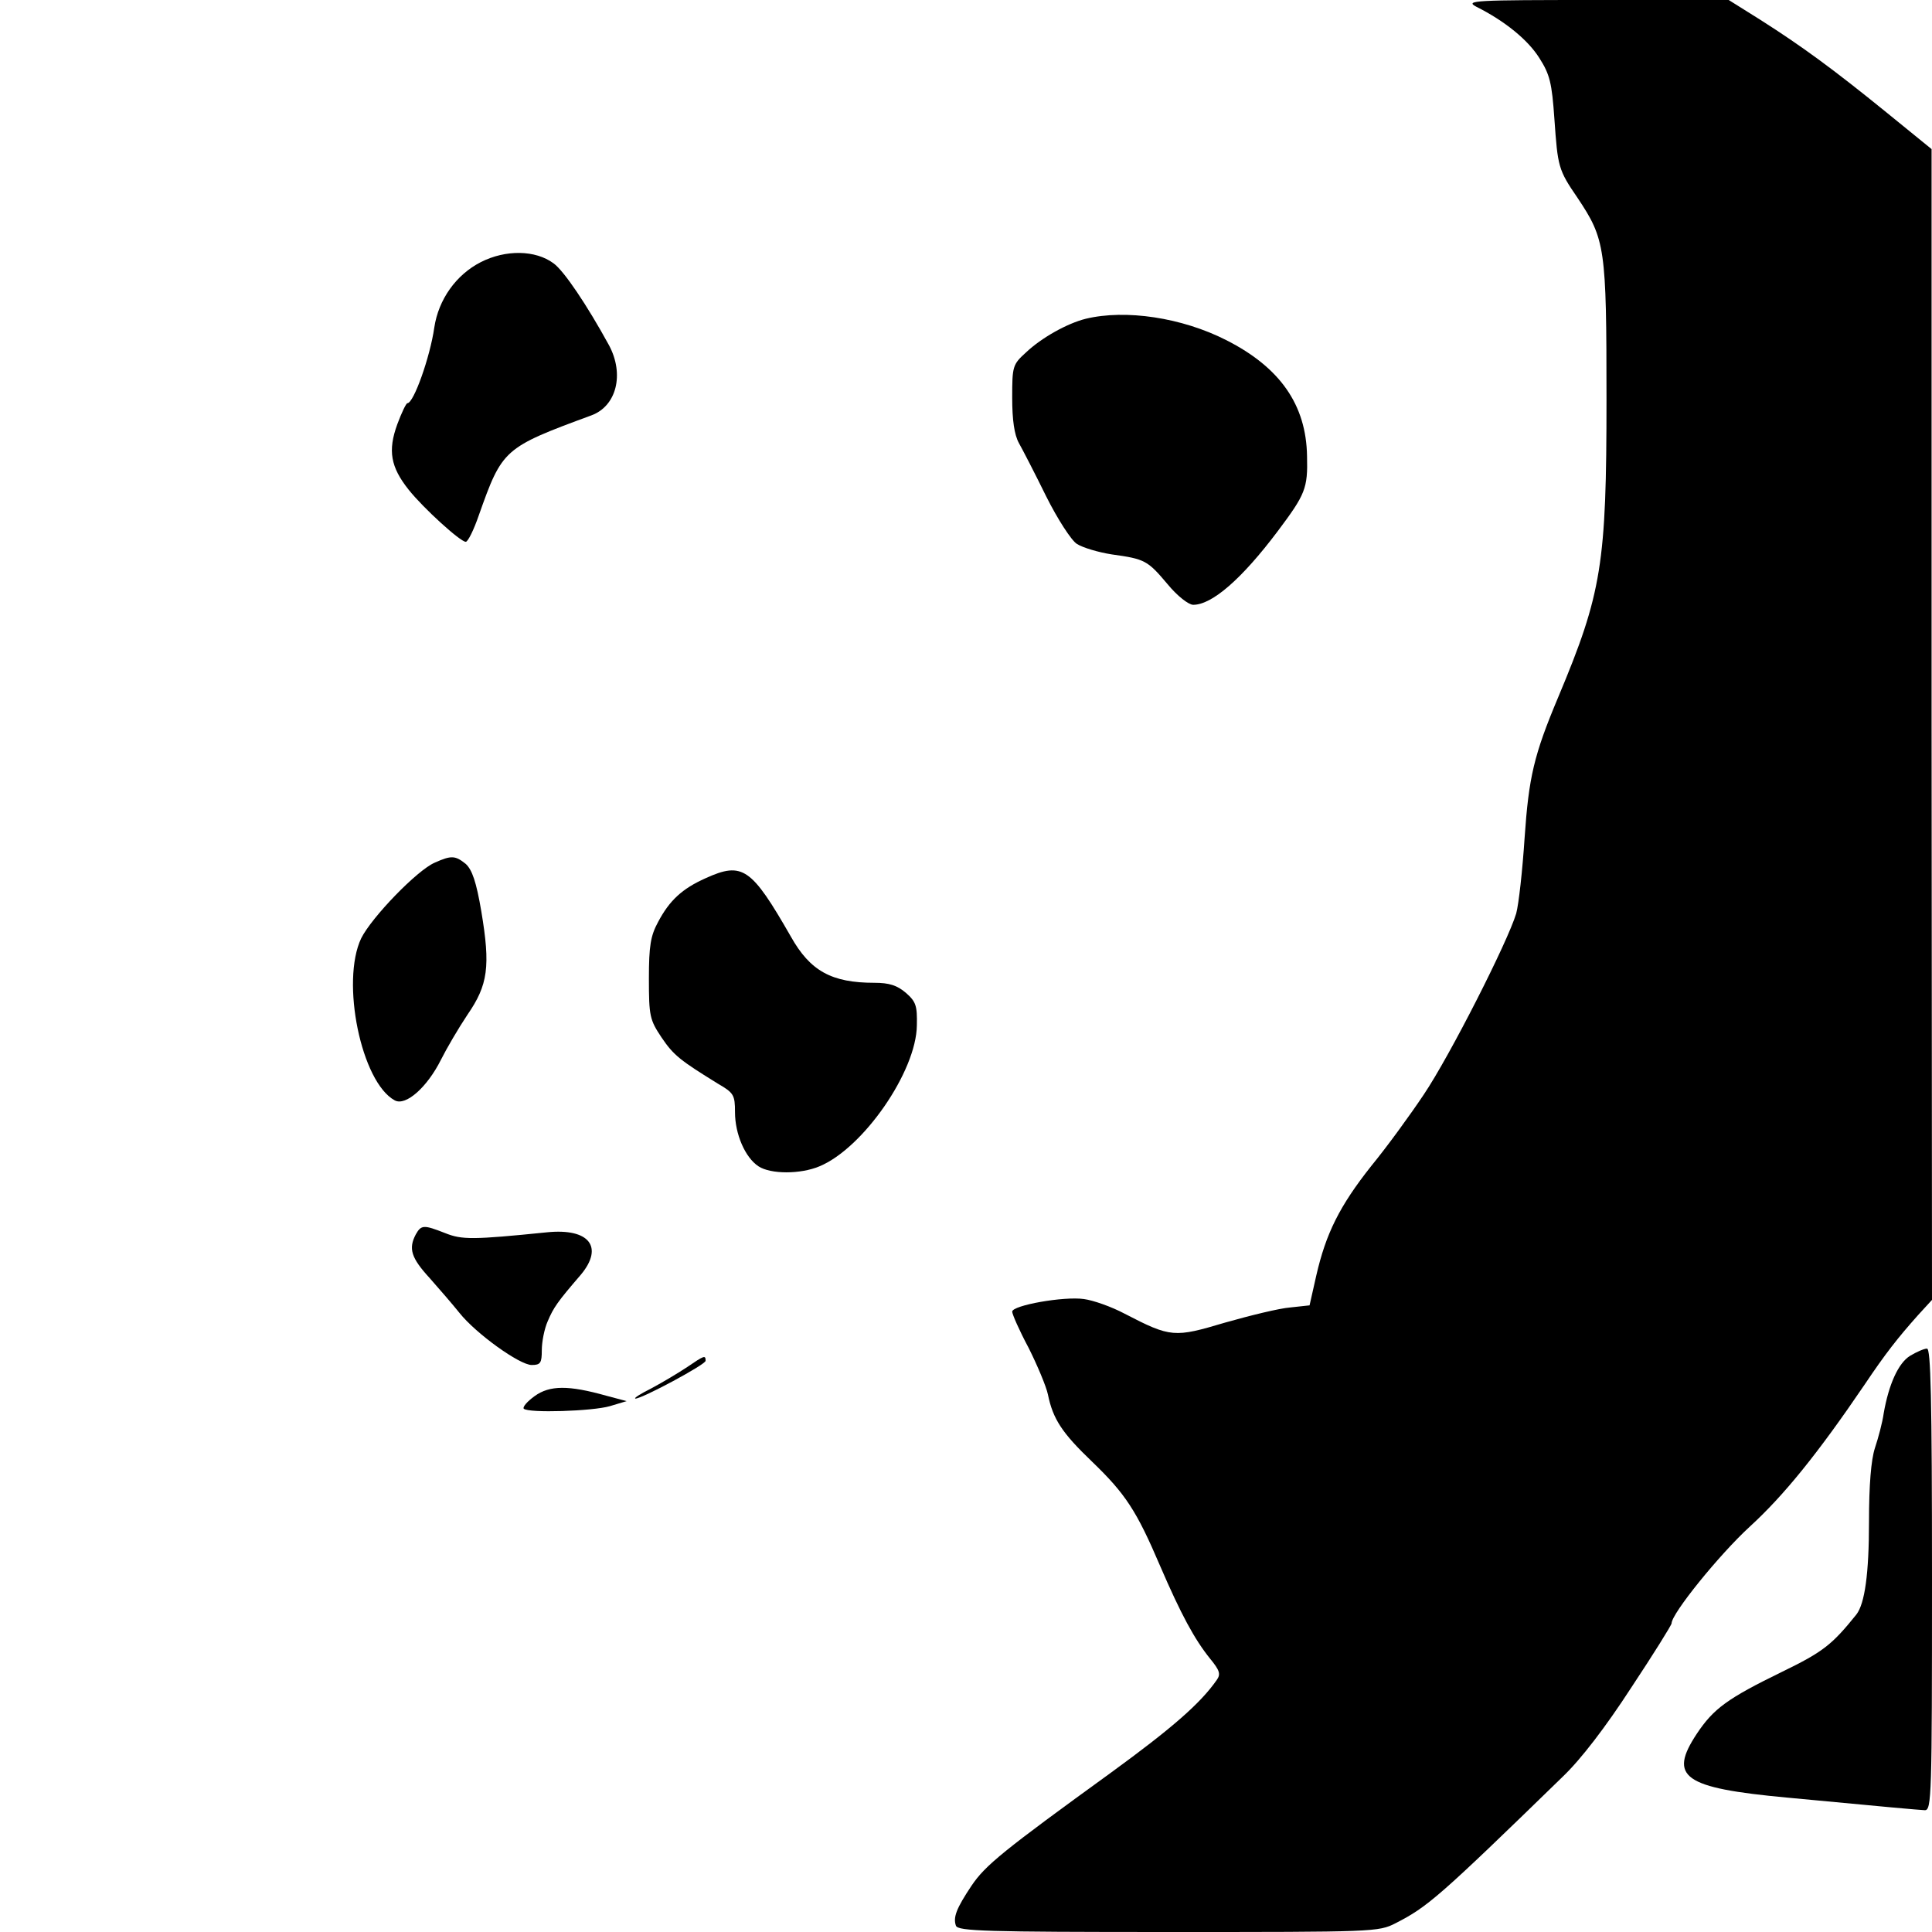
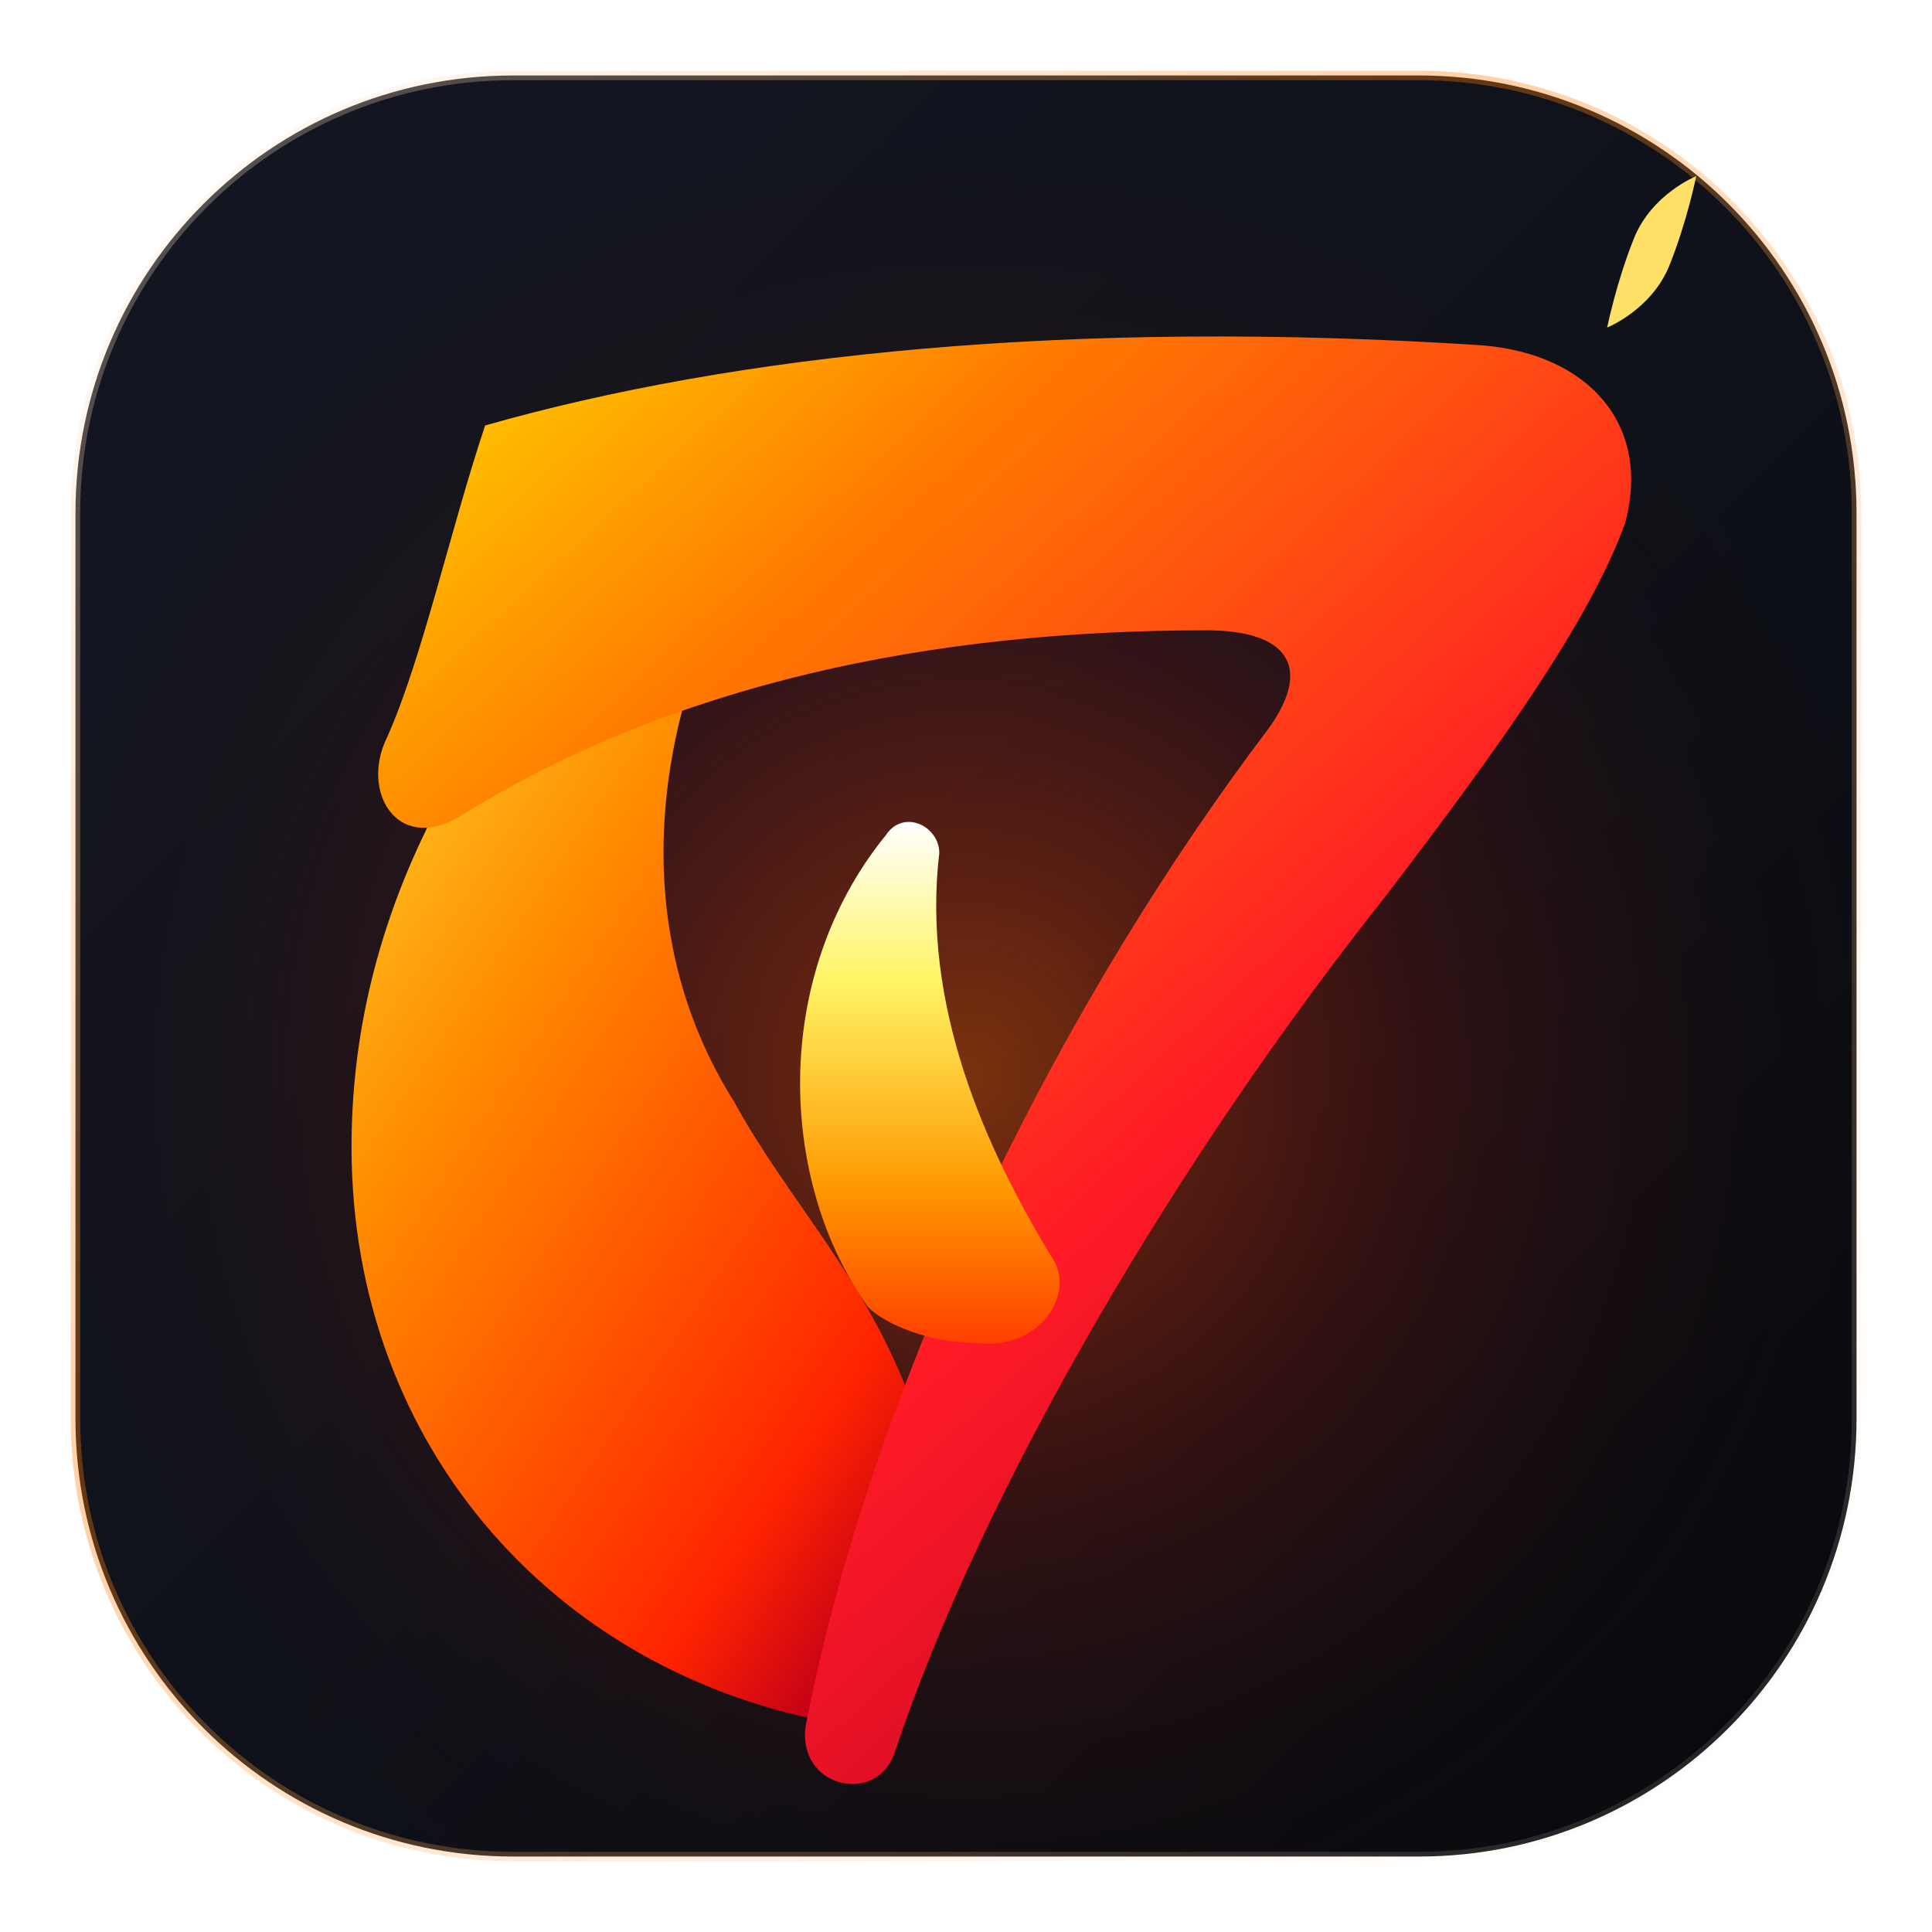
- <svg xmlns="http://www.w3.org/2000/svg" version="1.0" width="460pt" height="460pt" viewBox="0 0 460 460" preserveAspectRatio="xMidYMid meet">
-   <g transform="translate(0,460) scale(0.1,-0.1)" fill="#000000" stroke="none">
-     <path d="M3515 4584 c68 -34 123 -79 150 -122 25 -39 30 -59 36 -146 8 -113 9 -120 55 -187 66 -99 69 -118 69 -479 0 -393 -11 -462 -115 -710 -58 -138 -70 -190 -80 -335 -5 -77 -14 -158 -20 -180 -20 -67 -158 -339 -220 -431 -32 -48 -88 -125 -125 -170 -76 -96 -108 -161 -131 -261 l-16 -71 -46 -5 c-26 -2 -95 -19 -155 -36 -121 -36 -129 -36 -239 21 -32 17 -75 32 -97 35 -48 7 -171 -15 -171 -30 0 -6 17 -45 39 -86 21 -42 42 -92 46 -111 12 -59 34 -92 105 -160 80 -77 106 -117 162 -248 50 -116 82 -175 119 -221 23 -28 26 -37 16 -51 -39 -56 -107 -115 -251 -220 -258 -187 -300 -221 -333 -270 -36 -54 -44 -75 -37 -95 5 -13 71 -15 505 -15 491 0 501 0 542 21 76 39 102 61 398 349 43 41 102 118 163 212 53 80 96 149 96 153 0 23 113 163 186 230 81 74 162 174 274 339 49 73 78 110 127 165 l33 36 -1 1370 0 1370 -107 87 c-128 104 -202 158 -301 221 l-75 47 -315 0 c-291 0 -314 -1 -286 -16z" />
-     <path d="M1145 3976 c-59 -30 -101 -89 -111 -156 -10 -70 -49 -180 -64 -180 -3 0 -14 -23 -24 -50 -23 -63 -16 -102 27 -156 35 -44 123 -124 136 -124 5 0 19 28 31 63 56 158 59 161 268 238 60 22 79 98 42 167 -52 95 -107 177 -132 195 -43 32 -114 33 -173 3z" />
-     <path d="M2585 3841 c-44 -11 -105 -45 -142 -80 -32 -29 -33 -33 -33 -108 0 -53 5 -88 16 -108 9 -16 39 -74 65 -127 27 -54 60 -105 73 -113 14 -9 51 -20 83 -25 79 -11 85 -14 133 -71 23 -28 50 -49 61 -49 45 0 116 62 201 175 66 88 72 102 70 179 -2 122 -64 211 -192 276 -106 54 -240 74 -335 51z" />
-     <path d="M1035 2546 c-42 -18 -150 -130 -175 -180 -49 -103 0 -343 80 -386 26 -14 77 31 110 97 13 26 41 74 63 107 49 71 55 115 33 246 -12 71 -22 99 -37 113 -25 20 -34 21 -74 3z" />
-     <path d="M1680 2509 c-56 -25 -86 -53 -113 -104 -18 -33 -22 -57 -22 -135 0 -89 2 -98 30 -140 29 -43 45 -55 134 -110 38 -22 41 -27 41 -68 0 -52 24 -108 56 -129 29 -19 100 -19 145 0 104 43 231 226 232 336 1 46 -2 56 -26 77 -21 18 -40 24 -75 24 -102 0 -153 28 -199 110 -94 164 -115 179 -203 139z" />
-     <path d="M990 1661 c-18 -34 -11 -56 33 -104 23 -26 55 -63 71 -83 39 -49 143 -124 172 -124 21 0 24 5 24 35 0 20 6 51 14 69 14 33 23 46 79 111 55 66 20 111 -80 101 -178 -18 -203 -18 -243 -2 -51 20 -57 20 -70 -3z" />
-     <path d="M4548 1372 c-28 -17 -51 -68 -63 -137 -3 -22 -13 -59 -21 -83 -9 -28 -14 -87 -14 -175 0 -124 -10 -195 -30 -221 -58 -72 -79 -89 -178 -137 -129 -63 -162 -87 -202 -147 -68 -103 -33 -129 215 -152 242 -23 310 -29 328 -30 16 0 17 33 17 550 0 434 -3 550 -12 549 -7 0 -25 -8 -40 -17z" />
-     <path d="M1636 1345 c-21 -14 -58 -36 -84 -50 -26 -13 -44 -24 -39 -25 16 0 167 81 167 90 0 14 -3 13 -44 -15z" />
-     <path d="M1273 1276 c-18 -13 -29 -26 -26 -30 11 -11 164 -6 205 6 l40 12 -49 13 c-89 25 -134 25 -170 -1z" />
+ <svg xmlns="http://www.w3.org/2000/svg" viewBox="0 0 512 512" width="100%" height="100%">
+   <defs>
+     <linearGradient id="qiyan-bg" x1="0%" y1="0%" x2="100%" y2="100%">
+       <stop offset="0%" stop-color="#141722" />
+       <stop offset="50%" stop-color="#0F121A" />
+       <stop offset="100%" stop-color="#08090D" />
+     </linearGradient>
+     <radialGradient id="qiyan-glow" cx="50%" cy="56%" r="55%">
+       <stop offset="0%" stop-color="#FF5A00" stop-opacity="0.45" />
+       <stop offset="45%" stop-color="#FF1E00" stop-opacity="0.15" />
+       <stop offset="100%" stop-color="#000000" stop-opacity="0" />
+     </radialGradient>
+     <linearGradient id="qiyan-rim" x1="0%" y1="0%" x2="100%" y2="100%">
+       <stop offset="0%" stop-color="#FFFFFF" stop-opacity="0.25" />
+       <stop offset="40%" stop-color="#FF7A00" stop-opacity="0.35" />
+       <stop offset="100%" stop-color="#FFFFFF" stop-opacity="0.08" />
+     </linearGradient>
+     <linearGradient id="qiyan-flame7" x1="10%" y1="0%" x2="90%" y2="100%">
+       <stop offset="0%" stop-color="#FFC800" />
+       <stop offset="22%" stop-color="#FF7A00" />
+       <stop offset="60%" stop-color="#FF1A26" />
+       <stop offset="100%" stop-color="#B20025" />
+     </linearGradient>
+     <linearGradient id="qiyan-flame-sub" x1="10%" y1="0%" x2="80%" y2="100%">
+       <stop offset="0%" stop-color="#FFE033" />
+       <stop offset="35%" stop-color="#FF8E00" />
+       <stop offset="85%" stop-color="#FF2400" />
+       <stop offset="100%" stop-color="#C40018" />
+     </linearGradient>
+     <linearGradient id="qiyan-core" x1="0%" y1="0%" x2="0%" y2="100%">
+       <stop offset="0%" stop-color="#FFFFFF" />
+       <stop offset="30%" stop-color="#FFF566" />
+       <stop offset="70%" stop-color="#FF9900" />
+       <stop offset="100%" stop-color="#FF3E00" />
+     </linearGradient>
+   </defs>
+   <rect x="20" y="20" width="472" height="472" rx="116" fill="url(#qiyan-bg)" />
+   <rect x="20" y="20" width="472" height="472" rx="116" fill="url(#qiyan-glow)" />
+   <rect x="20" y="20" width="472" height="472" rx="116" fill="none" stroke="url(#qiyan-rim)" stroke-width="2.5" />
+   <g id="qiyan-emblem" transform="translate(256, 252) scale(1.18) translate(-256, -256)">
+     <path d="M 230 430              C 165 420, 118 368, 118 300              C 118 238, 154 188, 198 152              C 204 146, 214 152, 210 160              C 184 204, 180 252, 204 290              C 216 312, 234 330, 244 358              C 250 376, 246 414, 230 430 Z" fill="url(#qiyan-flame-sub)" />
+     <path d="M 148 138              C 204 122, 280 114, 372 120              C 396 122, 410 138, 404 160              C 396 182, 376 210, 350 244              C 304 302, 260 376, 240 436              C 236 448, 218 444, 220 430              C 236 348, 280 264, 324 206              C 334 192, 328 184, 310 184              C 248 184, 190 196, 142 226              C 128 234, 120 220, 126 208              C 134 190, 140 162, 148 138 Z" fill="url(#qiyan-flame7)" />
+     <path d="M 234 336              C 214 308, 212 262, 238 230              C 242 224, 250 228, 250 234              C 246 268, 260 300, 276 326              C 280 334, 272 346, 258 344              C 248 344, 238 340, 234 336 Z" fill="url(#qiyan-core)" />
+     <path d="M 406 96              C 410 86, 420 82, 420 82              C 420 82, 418 92, 414 102              C 410 112, 400 116, 400 116              C 400 116, 402 106, 406 96 Z" fill="#FFE066" />
  </g>
</svg>
